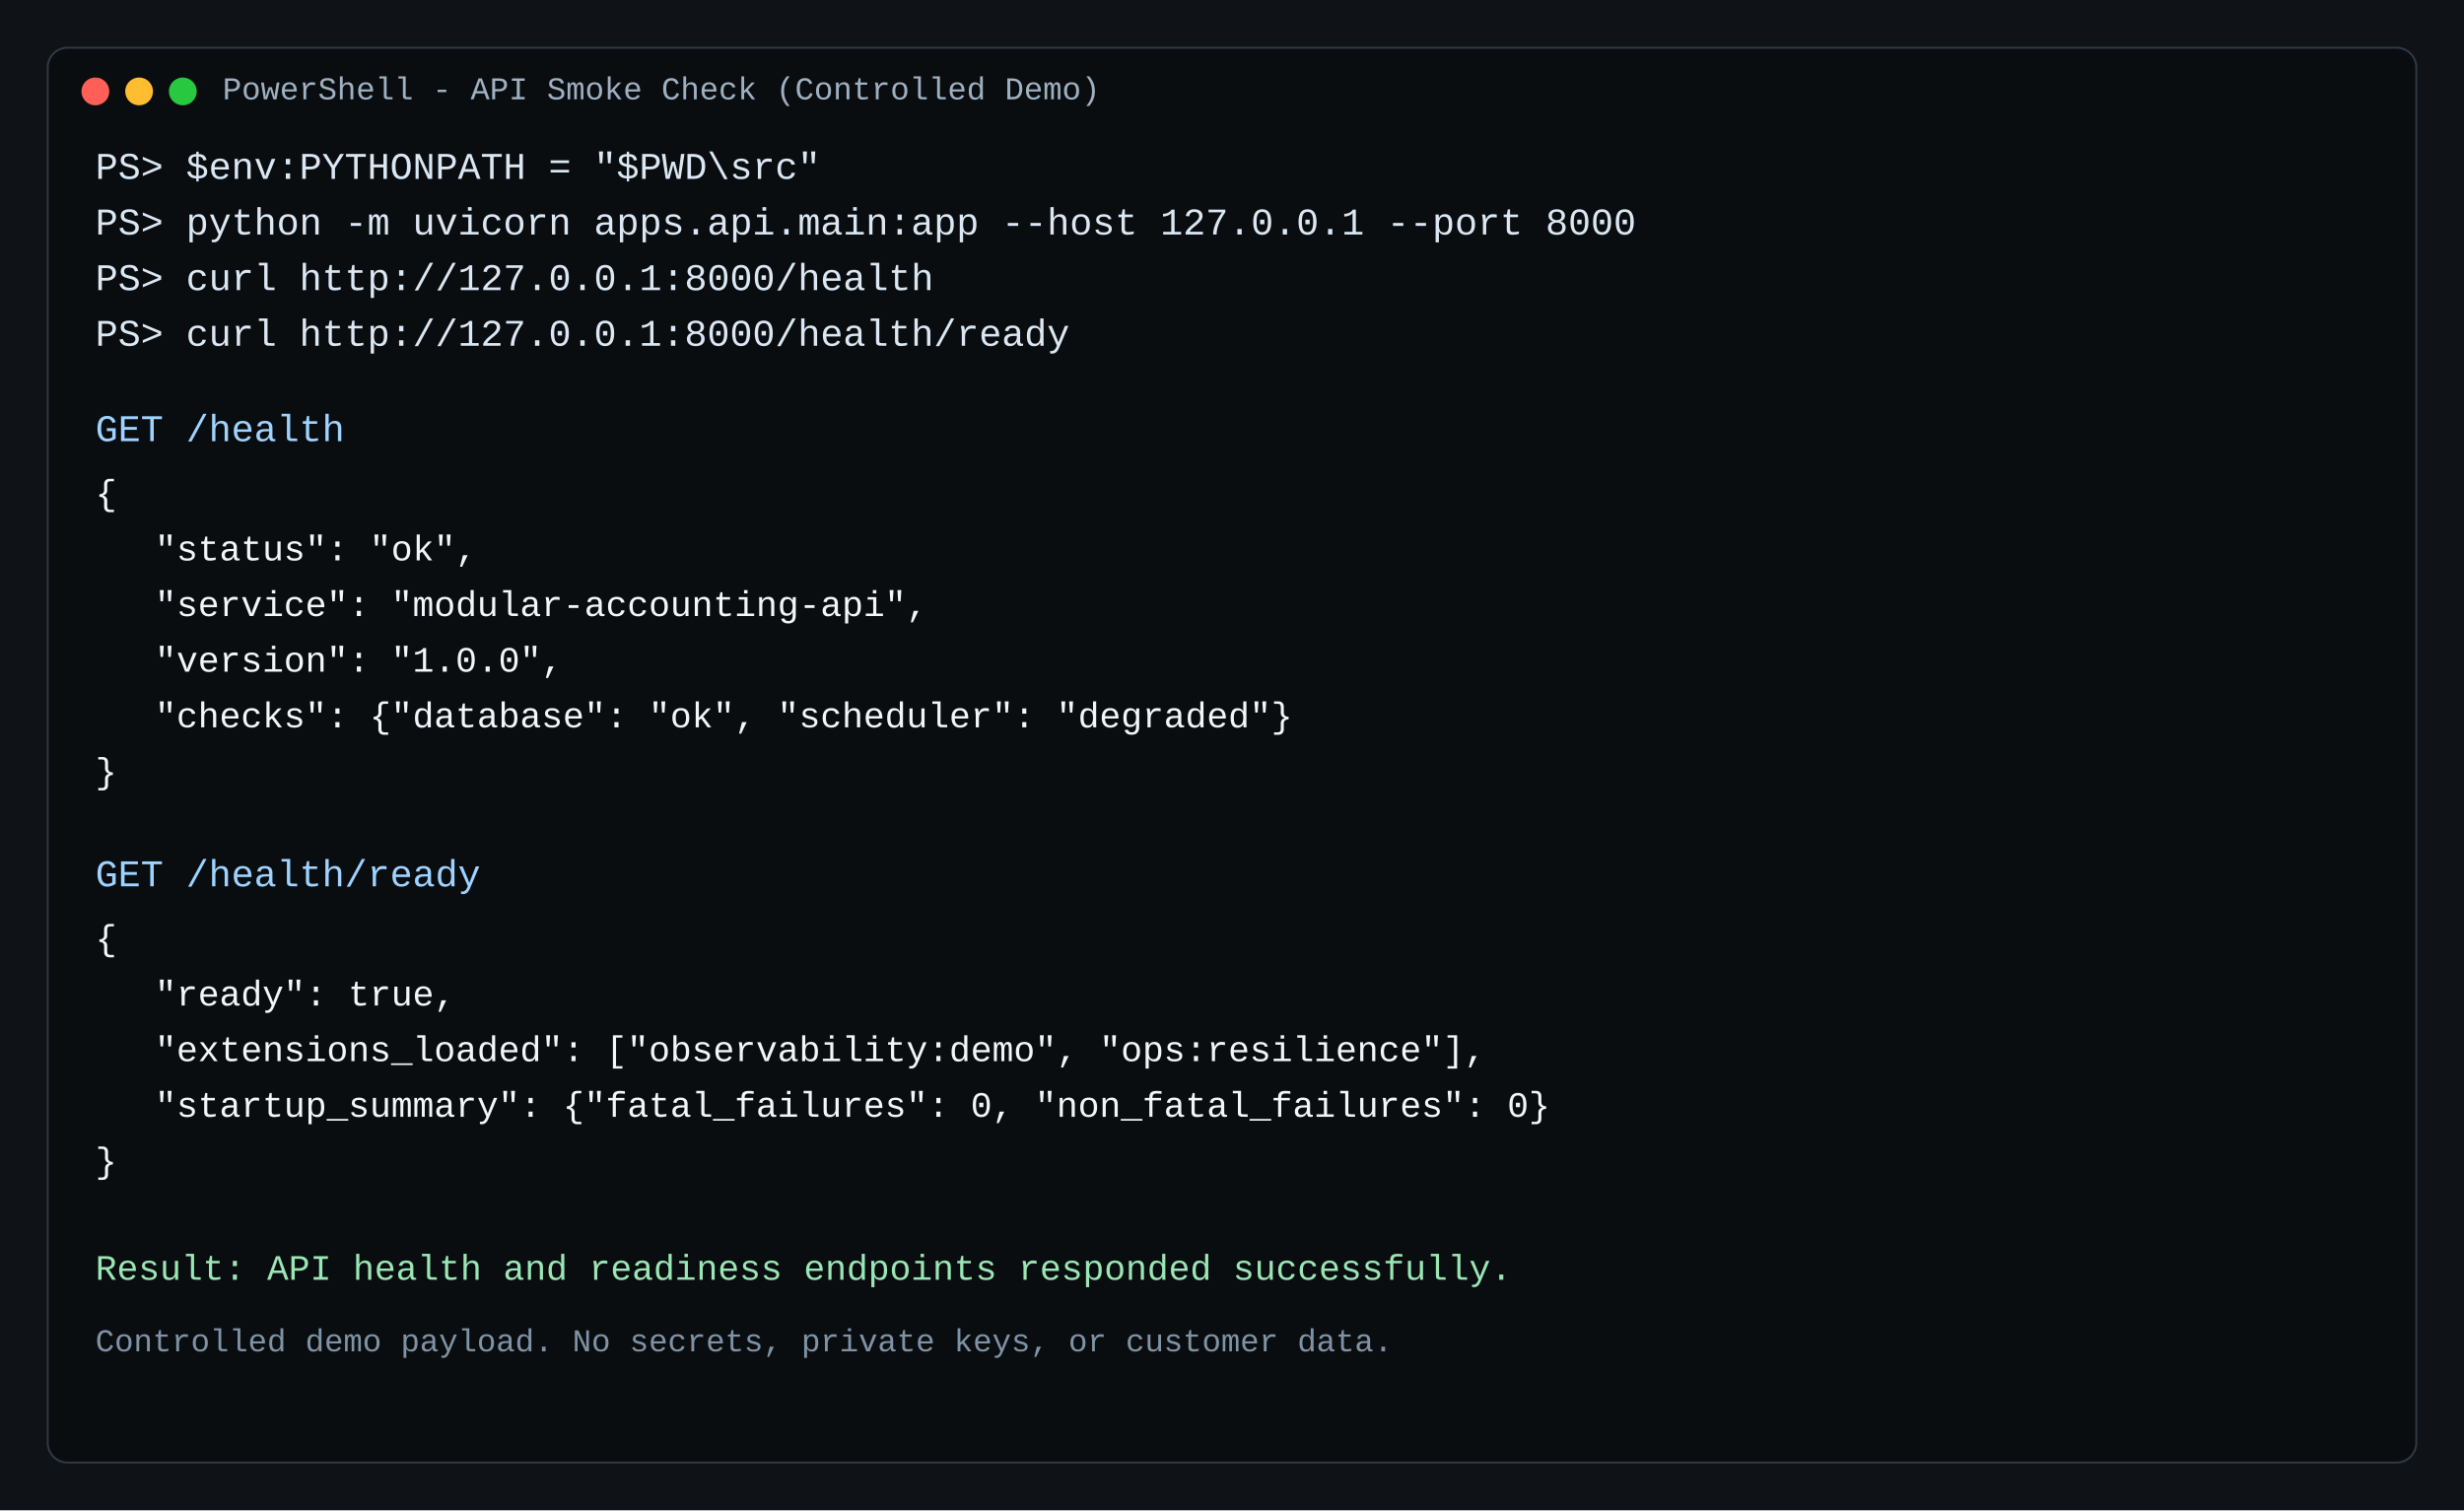
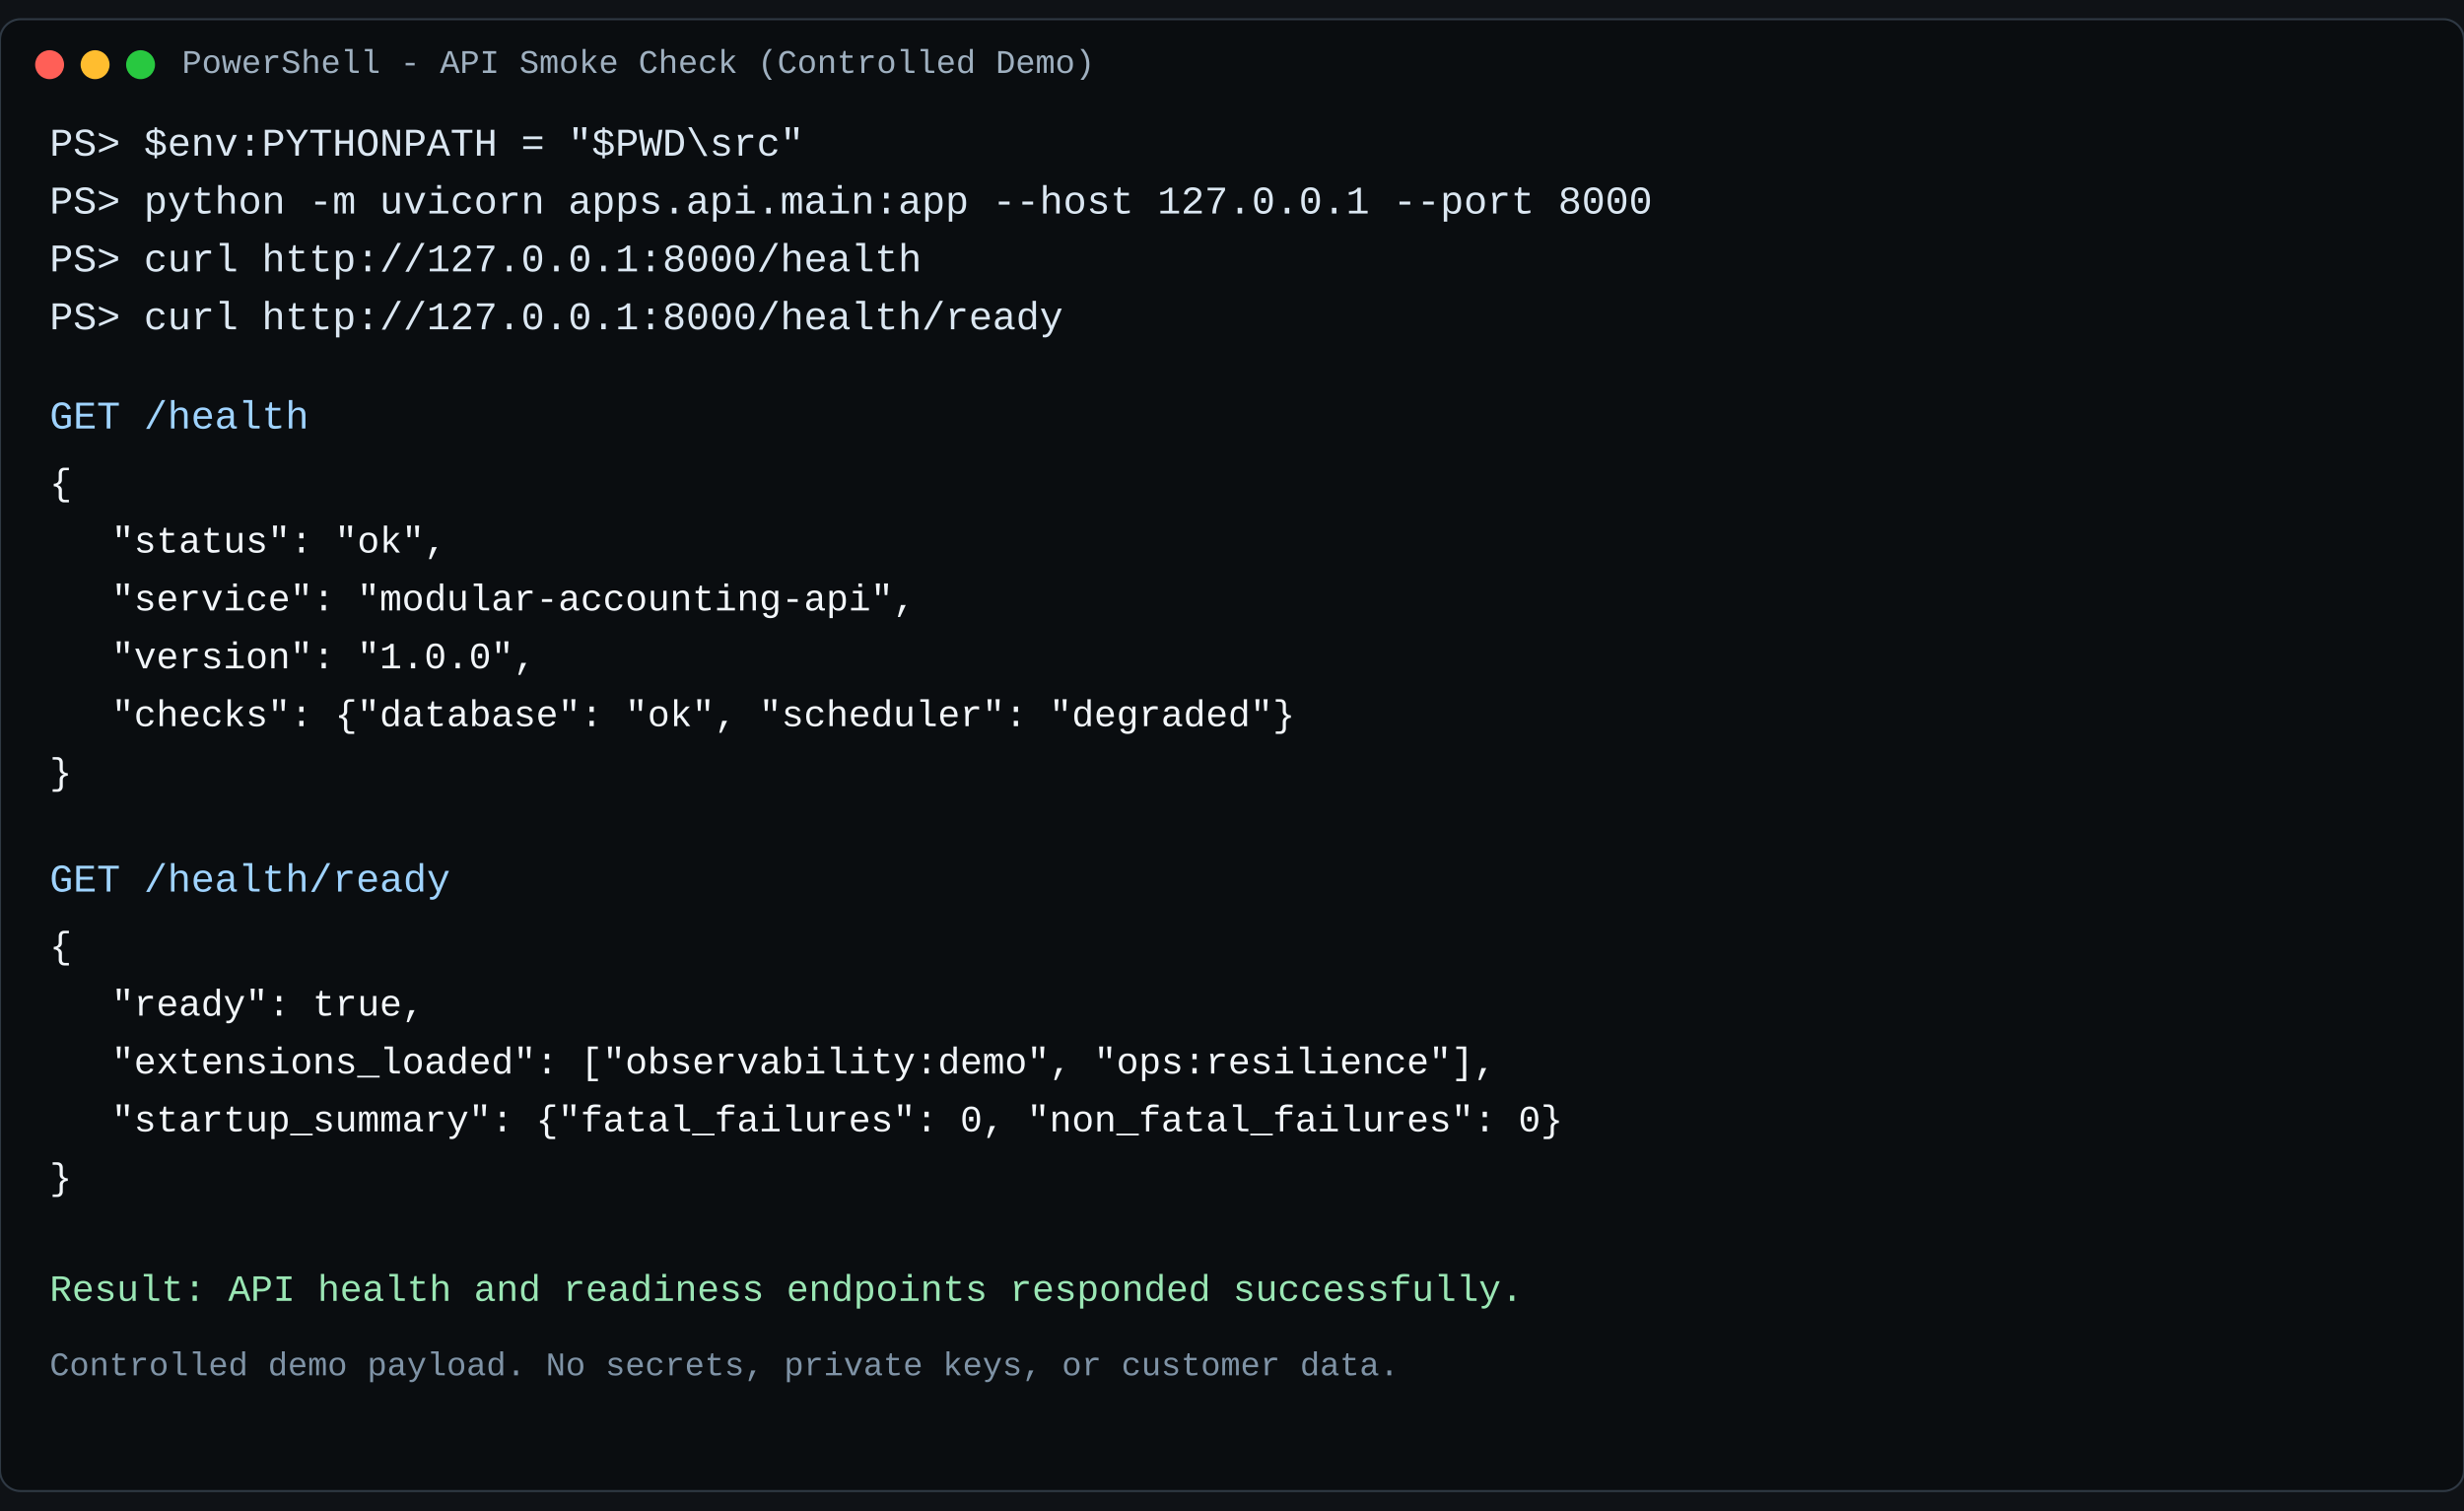
- <svg xmlns="http://www.w3.org/2000/svg" width="1240" height="760" viewBox="0 0 1240 760" role="img" aria-labelledby="title desc">
+ <svg xmlns="http://www.w3.org/2000/svg" width="1240" height="760" viewBox="24 24 1192 712" role="img" aria-labelledby="title desc">
+   <defs>
+     <clipPath id="terminal-content-clip">
+       <rect x="40" y="74" width="1160" height="646" />
+     </clipPath>
+   </defs>
  <rect width="1240" height="760" fill="#0f1216" />
  <rect x="24" y="24" width="1192" height="712" rx="10" ry="10" fill="#0a0d10" stroke="#2f3944" />
  <circle cx="48" cy="46" r="7" fill="#ff5f57" />
  <circle cx="70" cy="46" r="7" fill="#ffbd2f" />
  <circle cx="92" cy="46" r="7" fill="#28c840" />
  <text x="112" y="50" fill="#9fb0c0" font-family="Consolas, 'Courier New', monospace" font-size="16">PowerShell - API Smoke Check (Controlled Demo)</text>
-   <g fill="#dbe7f2" font-family="Consolas, 'Courier New', monospace" font-size="19">
-     <text x="48" y="90">PS&gt; $env:PYTHONPATH = "$PWD\src"</text>
-     <text x="48" y="118">PS&gt; python -m uvicorn apps.api.main:app --host 127.0.0.1 --port 8000</text>
-     <text x="48" y="146">PS&gt; curl http://127.0.0.1:8000/health</text>
-     <text x="48" y="174">PS&gt; curl http://127.0.0.1:8000/health/ready</text>
+   <g clip-path="url(#terminal-content-clip)">
+     <g fill="#dbe7f2" font-family="Consolas, 'Courier New', monospace" font-size="19">
+       <text x="48" y="90">PS&gt; $env:PYTHONPATH = "$PWD\src"</text>
+       <text x="48" y="118">PS&gt; python -m uvicorn apps.api.main:app --host 127.0.0.1 --port 8000</text>
+       <text x="48" y="146">PS&gt; curl http://127.0.0.1:8000/health</text>
+       <text x="48" y="174">PS&gt; curl http://127.0.0.1:8000/health/ready</text>
+     </g>
+     <text x="48" y="222" fill="#9fd3ff" font-family="Consolas, 'Courier New', monospace" font-size="19">GET /health</text>
+     <g fill="#f2f6fa" font-family="Consolas, 'Courier New', monospace" font-size="18">
+       <text x="48" y="254">{</text>
+       <text x="78" y="282">"status": "ok",</text>
+       <text x="78" y="310">"service": "modular-accounting-api",</text>
+       <text x="78" y="338">"version": "1.0.0",</text>
+       <text x="78" y="366">"checks": {"database": "ok", "scheduler": "degraded"}</text>
+       <text x="48" y="394">}</text>
+     </g>
+     <text x="48" y="446" fill="#9fd3ff" font-family="Consolas, 'Courier New', monospace" font-size="19">GET /health/ready</text>
+     <g fill="#f2f6fa" font-family="Consolas, 'Courier New', monospace" font-size="18">
+       <text x="48" y="478">{</text>
+       <text x="78" y="506">"ready": true,</text>
+       <text x="78" y="534">"extensions_loaded": ["observability:demo", "ops:resilience"],</text>
+       <text x="78" y="562">"startup_summary": {"fatal_failures": 0, "non_fatal_failures": 0}</text>
+       <text x="48" y="590">}</text>
+     </g>
+     <text x="48" y="644" fill="#9ae6b4" font-family="Consolas, 'Courier New', monospace" font-size="18">Result: API health and readiness endpoints responded successfully.</text>
+     <text x="48" y="680" fill="#7f93a6" font-family="Consolas, 'Courier New', monospace" font-size="16">Controlled demo payload. No secrets, private keys, or customer data.</text>
  </g>
-   <text x="48" y="222" fill="#9fd3ff" font-family="Consolas, 'Courier New', monospace" font-size="19">GET /health</text>
-   <g fill="#f2f6fa" font-family="Consolas, 'Courier New', monospace" font-size="18">
-     <text x="48" y="254">{</text>
-     <text x="78" y="282">"status": "ok",</text>
-     <text x="78" y="310">"service": "modular-accounting-api",</text>
-     <text x="78" y="338">"version": "1.0.0",</text>
-     <text x="78" y="366">"checks": {"database": "ok", "scheduler": "degraded"}</text>
-     <text x="48" y="394">}</text>
-   </g>
-   <text x="48" y="446" fill="#9fd3ff" font-family="Consolas, 'Courier New', monospace" font-size="19">GET /health/ready</text>
-   <g fill="#f2f6fa" font-family="Consolas, 'Courier New', monospace" font-size="18">
-     <text x="48" y="478">{</text>
-     <text x="78" y="506">"ready": true,</text>
-     <text x="78" y="534">"extensions_loaded": ["observability:demo", "ops:resilience"],</text>
-     <text x="78" y="562">"startup_summary": {"fatal_failures": 0, "non_fatal_failures": 0}</text>
-     <text x="48" y="590">}</text>
-   </g>
-   <text x="48" y="644" fill="#9ae6b4" font-family="Consolas, 'Courier New', monospace" font-size="18">Result: API health and readiness endpoints responded successfully.</text>
-   <text x="48" y="680" fill="#7f93a6" font-family="Consolas, 'Courier New', monospace" font-size="16">Controlled demo payload. No secrets, private keys, or customer data.</text>
</svg>
